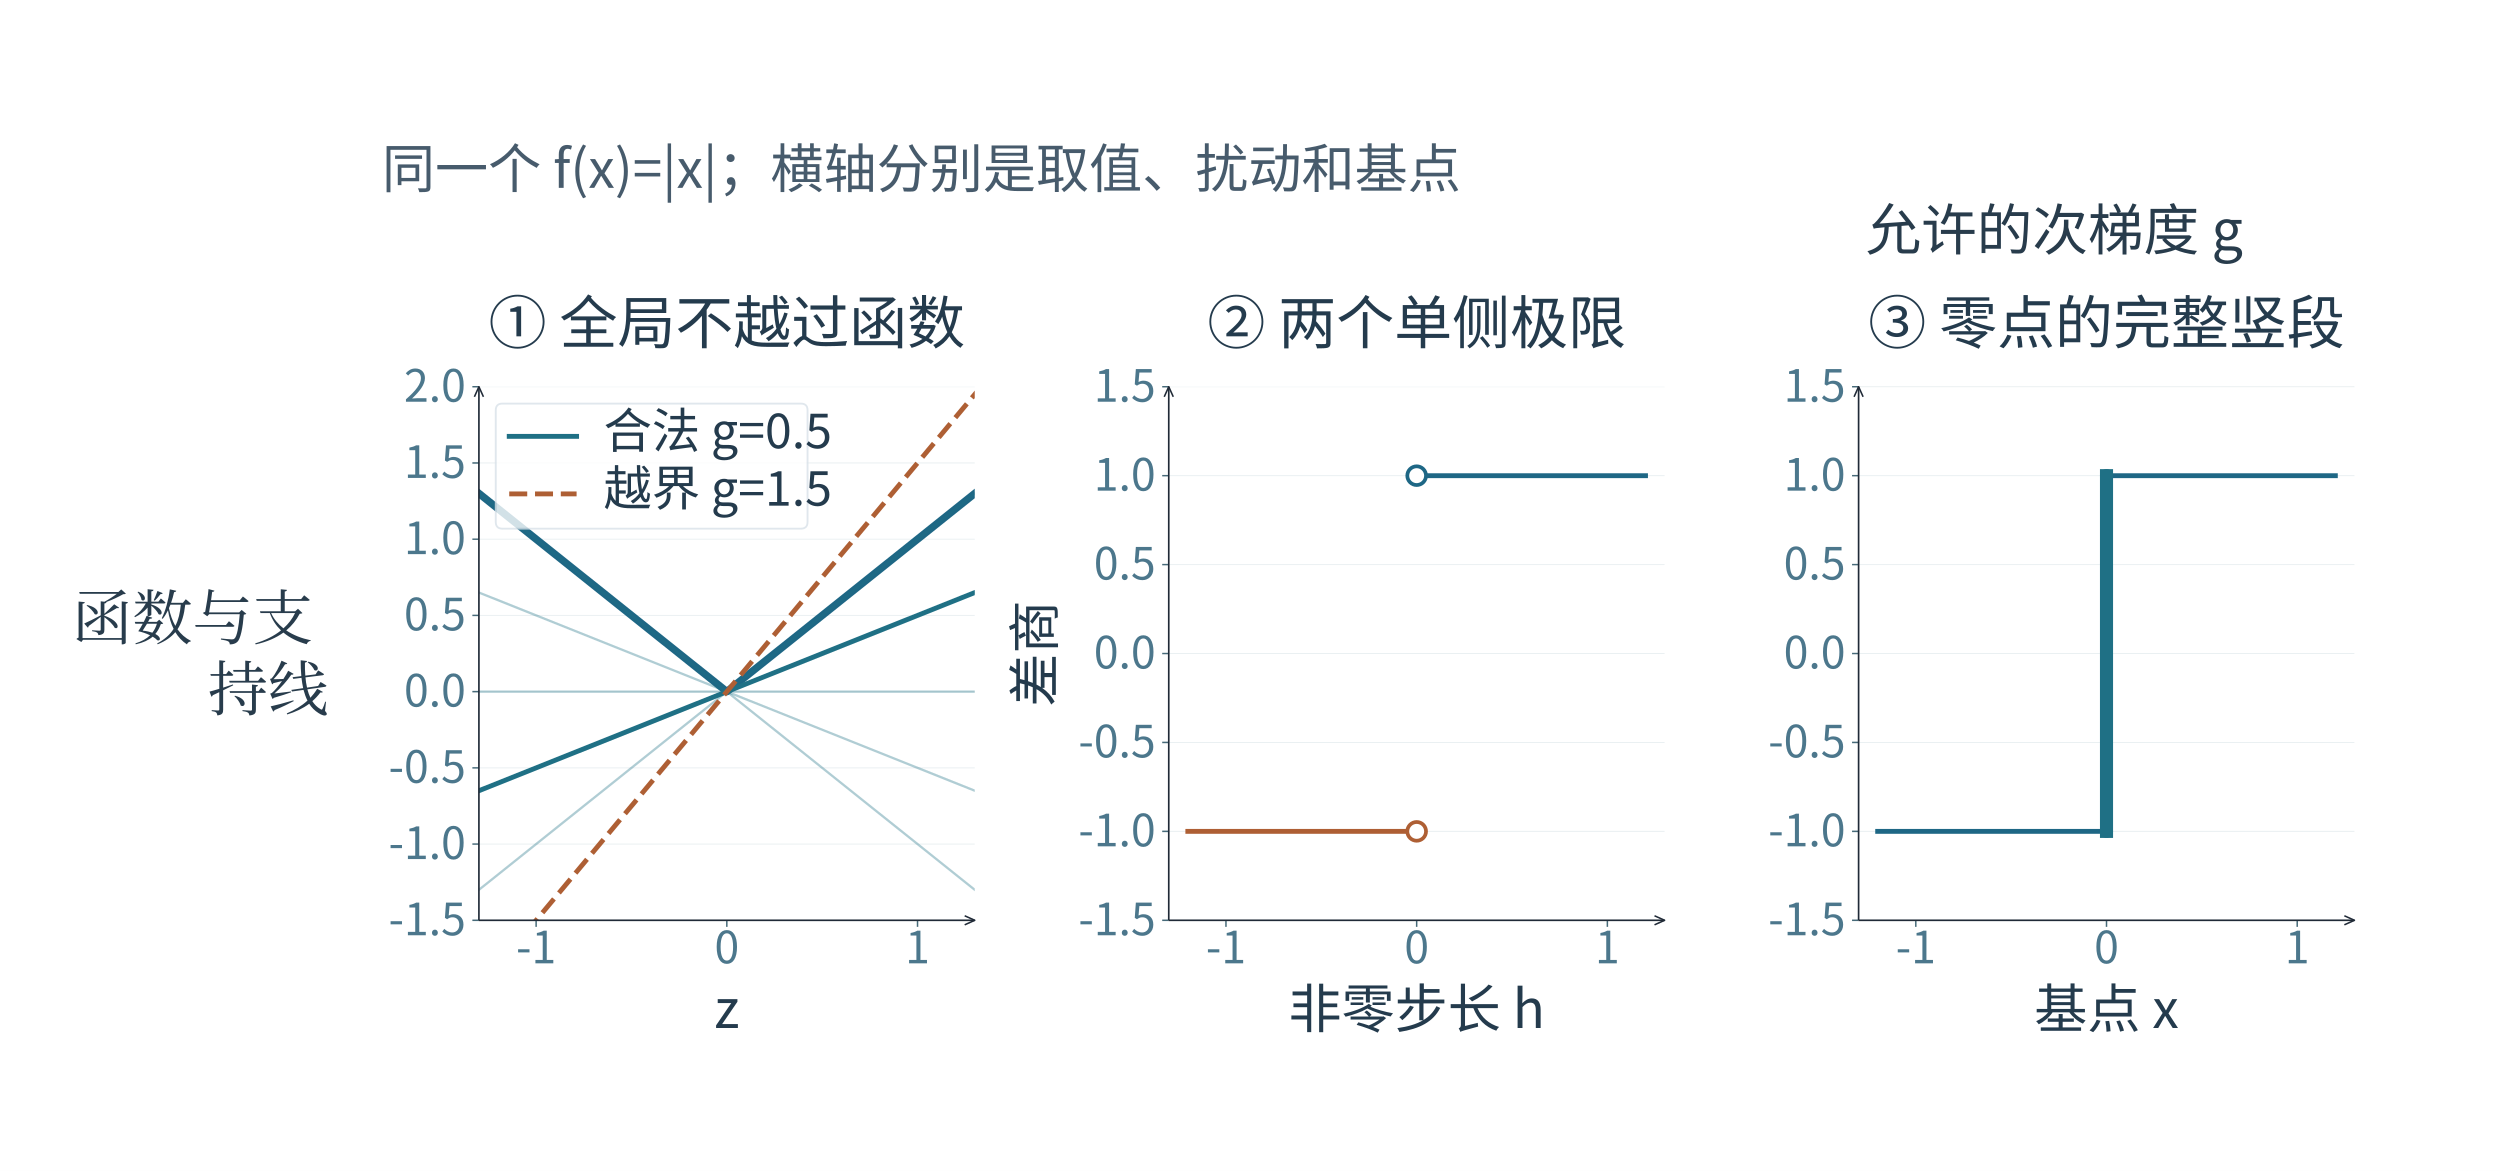
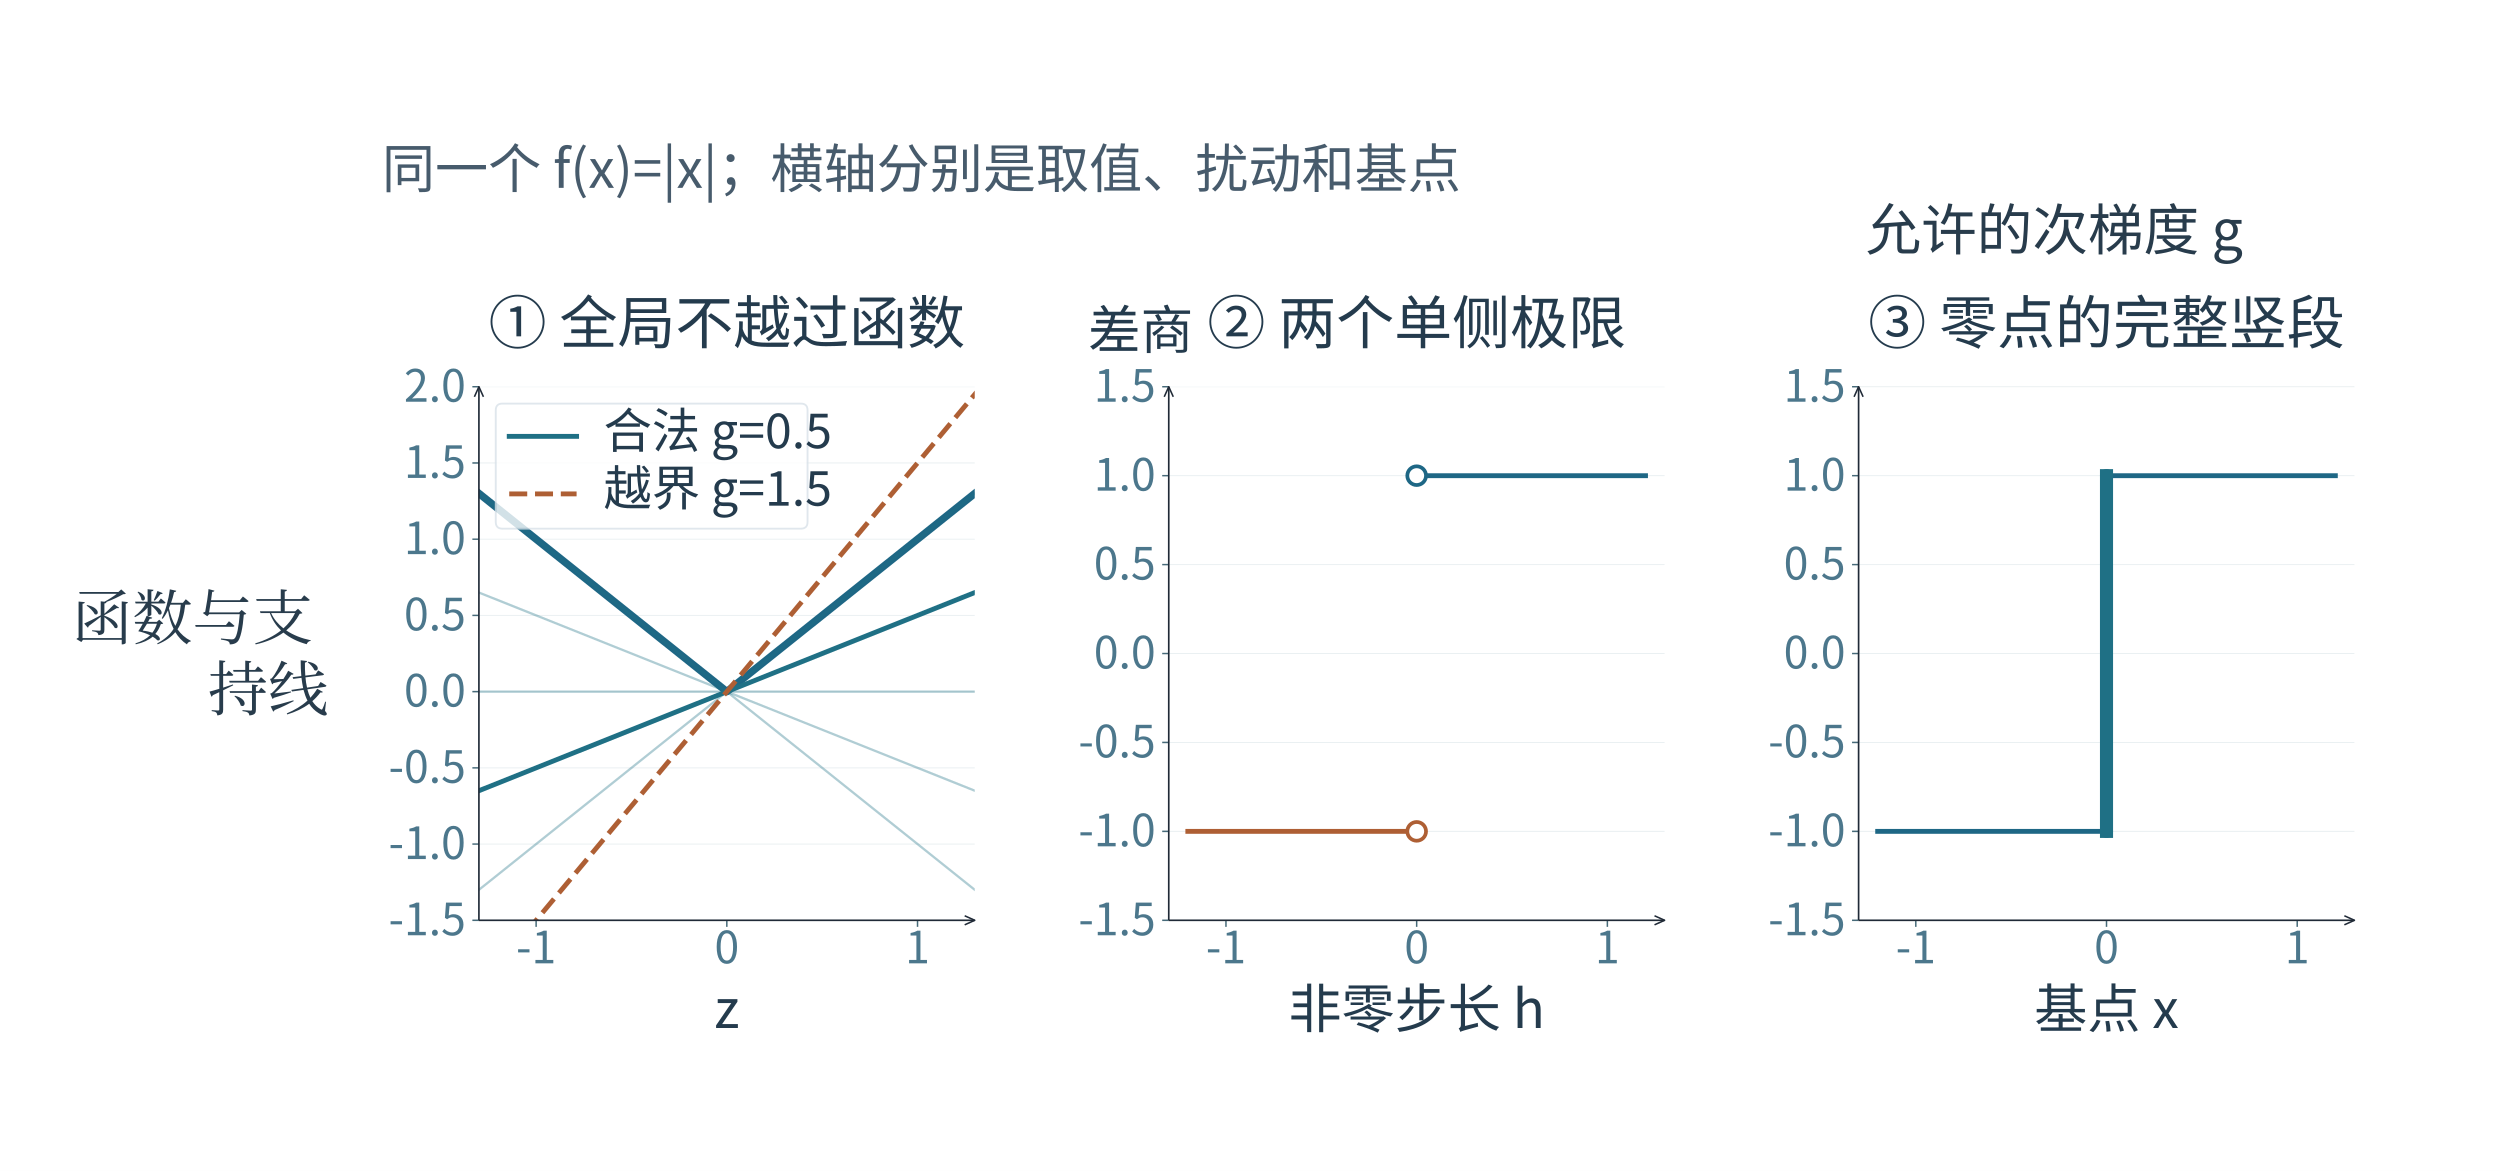
<svg xmlns="http://www.w3.org/2000/svg" xmlns:xlink="http://www.w3.org/1999/xlink" width="1079.3" height="505.512" viewBox="-99.546 27.244 1079.3 505.512" role="img" aria-labelledby="artwork-title artwork-desc">
  <defs>
    <clipPath id="artwork-view">
      <rect x="25" y="76" width="910" height="415.705" />
    </clipPath>
  </defs>
  <rect id="edition-paper" x="-99.546" y="27.244" width="1079.3" height="505.512" fill="#ffffff" />
  <svg id="edition-view" x="-79.79" y="47" width="1039.79" height="466" viewBox="-79.79 47 1039.79 466" overflow="hidden">
    <rect x="-79.79" y="47" width="1039.79" height="466" fill="#ffffff" id="plate-canvas" />
    <rect width="960" height="513" fill="#ffffff" />
    <g clip-path="url(#artwork-view)">
      <g transform="translate(23.44886 42.39205) scale(0.807884)">
        <g>
          <defs>
            <style type="text/css">*{stroke-linejoin: round; stroke-linecap: butt}</style>
          </defs>
          <g id="figure_1">
            <g id="patch_1">
              <path d="M 0 648 L 1152 648 L 1152 0 L 0 0 z " style="fill: #ffffff" />
            </g>
            <g id="axes_1">
              <g id="patch_2">
                <path d="M 103.68 473.04 L 368.64 473.04 L 368.64 187.92 L 103.68 187.92 z " style="fill: #ffffff" />
              </g>
              <g id="matplotlib.axis_1">
                <g id="xtick_1">
                  <g id="line2d_1">
      </g>
                  <g id="line2d_2">
                    <defs>
                      <path id="mc20c2d56a5" d="M 0 0 L 0 3.5 " style="stroke: #466a79; stroke-width: 0.8" />
                    </defs>
                    <g>
                      <use xlink:href="#mc20c2d56a5" x="134.252" y="473.04" style="fill: #466a79; stroke: #466a79; stroke-width: 0.8" />
                    </g>
                  </g>
                  <g id="text_1">
                    <text style="font-size: 23.8px; font-family: Microsoft YaHei, Noto Sans CJK SC, Arial, sans-serif; text-anchor: middle; fill: #4c778c" x="134.252" y="496.027" transform="rotate(-0 134.2523 496.0275)">-1</text>
                  </g>
                </g>
                <g id="xtick_2">
                  <g id="line2d_3">
      </g>
                  <g id="line2d_4">
                    <g>
                      <use xlink:href="#mc20c2d56a5" x="236.16" y="473.04" style="fill: #466a79; stroke: #466a79; stroke-width: 0.8" />
                    </g>
                  </g>
                  <g id="text_2">
                    <text style="font-size: 23.8px; font-family: Microsoft YaHei, Noto Sans CJK SC, Arial, sans-serif; text-anchor: middle; fill: #4c778c" x="236.16" y="496.027" transform="rotate(-0 236.16 496.0275)">0</text>
                  </g>
                </g>
                <g id="xtick_3">
                  <g id="line2d_5">
      </g>
                  <g id="line2d_6">
                    <g>
                      <use xlink:href="#mc20c2d56a5" x="338.068" y="473.04" style="fill: #466a79; stroke: #466a79; stroke-width: 0.8" />
                    </g>
                  </g>
                  <g id="text_3">
                    <text style="font-size: 23.8px; font-family: Microsoft YaHei, Noto Sans CJK SC, Arial, sans-serif; text-anchor: middle; fill: #4c778c" x="338.068" y="496.027" transform="rotate(-0 338.0677 496.0275)">1</text>
                  </g>
                </g>
                <g id="text_4">
                  <text style="font-size: 28.38px; font-family: Microsoft YaHei, Noto Sans CJK SC, Arial, sans-serif; text-anchor: middle; fill: #243b4d" x="236.16" y="530.586" transform="rotate(-0 236.16 530.5856)">z</text>
                </g>
              </g>
              <g id="matplotlib.axis_2">
                <g id="ytick_1">
                  <g id="line2d_7">
                    <line x1="103.68" y1="473.04" x2="368.64" y2="473.04" stroke="#d6e2e5" stroke-width="0.51" stroke-opacity="0.55" clip-path="url(#pb90076a362)" />
                  </g>
                  <g id="line2d_8">
                    <defs>
                      <path id="md9bd93ec1b" d="M 0 0 L -3.5 0 " style="stroke: #466a79; stroke-width: 0.8" />
                    </defs>
                    <g>
                      <use xlink:href="#md9bd93ec1b" x="103.68" y="473.04" style="fill: #466a79; stroke: #466a79; stroke-width: 0.8" />
                    </g>
                  </g>
                  <g id="text_5">
                    <text style="font-size: 23.8px; font-family: Microsoft YaHei, Noto Sans CJK SC, Arial, sans-serif; text-anchor: end; fill: #4c778c" x="96.68" y="481.034" transform="rotate(-0 96.68 481.0337)">-1.5</text>
                  </g>
                </g>
                <g id="ytick_2">
                  <g id="line2d_9">
                    <line x1="103.68" y1="432.309" x2="368.64" y2="432.309" stroke="#d6e2e5" stroke-width="0.51" stroke-opacity="0.55" clip-path="url(#pb90076a362)" />
                  </g>
                  <g id="line2d_10">
                    <g>
                      <use xlink:href="#md9bd93ec1b" x="103.68" y="432.309" style="fill: #466a79; stroke: #466a79; stroke-width: 0.8" />
                    </g>
                  </g>
                  <g id="text_6">
                    <text style="font-size: 23.8px; font-family: Microsoft YaHei, Noto Sans CJK SC, Arial, sans-serif; text-anchor: end; fill: #4c778c" x="96.68" y="440.302" transform="rotate(-0 96.68 440.3023)">-1.0</text>
                  </g>
                </g>
                <g id="ytick_3">
                  <g id="line2d_11">
                    <line x1="103.68" y1="391.577" x2="368.64" y2="391.577" stroke="#d6e2e5" stroke-width="0.51" stroke-opacity="0.55" clip-path="url(#pb90076a362)" />
                  </g>
                  <g id="line2d_12">
                    <g>
                      <use xlink:href="#md9bd93ec1b" x="103.68" y="391.577" style="fill: #466a79; stroke: #466a79; stroke-width: 0.8" />
                    </g>
                  </g>
                  <g id="text_7">
                    <text style="font-size: 23.8px; font-family: Microsoft YaHei, Noto Sans CJK SC, Arial, sans-serif; text-anchor: end; fill: #4c778c" x="96.68" y="399.571" transform="rotate(-0 96.68 399.5709)">-0.5</text>
                  </g>
                </g>
                <g id="ytick_4">
                  <g id="line2d_13">
                    <line x1="103.68" y1="350.846" x2="368.64" y2="350.846" stroke="#d6e2e5" stroke-width="0.51" stroke-opacity="0.55" clip-path="url(#pb90076a362)" />
                  </g>
                  <g id="line2d_14">
                    <g>
                      <use xlink:href="#md9bd93ec1b" x="103.68" y="350.846" style="fill: #466a79; stroke: #466a79; stroke-width: 0.8" />
                    </g>
                  </g>
                  <g id="text_8">
                    <text style="font-size: 23.8px; font-family: Microsoft YaHei, Noto Sans CJK SC, Arial, sans-serif; text-anchor: end; fill: #4c778c" x="96.68" y="358.839" transform="rotate(-0 96.68 358.8395)">0.0</text>
                  </g>
                </g>
                <g id="ytick_5">
                  <g id="line2d_15">
                    <line x1="103.68" y1="310.114" x2="368.64" y2="310.114" stroke="#d6e2e5" stroke-width="0.51" stroke-opacity="0.55" clip-path="url(#pb90076a362)" />
                  </g>
                  <g id="line2d_16">
                    <g>
                      <use xlink:href="#md9bd93ec1b" x="103.68" y="310.114" style="fill: #466a79; stroke: #466a79; stroke-width: 0.8" />
                    </g>
                  </g>
                  <g id="text_9">
                    <text style="font-size: 23.8px; font-family: Microsoft YaHei, Noto Sans CJK SC, Arial, sans-serif; text-anchor: end; fill: #4c778c" x="96.68" y="318.108" transform="rotate(-0 96.68 318.108)">0.5</text>
                  </g>
                </g>
                <g id="ytick_6">
                  <g id="line2d_17">
                    <line x1="103.68" y1="269.383" x2="368.64" y2="269.383" stroke="#d6e2e5" stroke-width="0.51" stroke-opacity="0.55" clip-path="url(#pb90076a362)" />
                  </g>
                  <g id="line2d_18">
                    <g>
                      <use xlink:href="#md9bd93ec1b" x="103.68" y="269.383" style="fill: #466a79; stroke: #466a79; stroke-width: 0.8" />
                    </g>
                  </g>
                  <g id="text_10">
                    <text style="font-size: 23.8px; font-family: Microsoft YaHei, Noto Sans CJK SC, Arial, sans-serif; text-anchor: end; fill: #4c778c" x="96.68" y="277.377" transform="rotate(-0 96.68 277.3766)">1.0</text>
                  </g>
                </g>
                <g id="ytick_7">
                  <g id="line2d_19">
                    <line x1="103.68" y1="228.651" x2="368.64" y2="228.651" stroke="#d6e2e5" stroke-width="0.51" stroke-opacity="0.55" clip-path="url(#pb90076a362)" />
                  </g>
                  <g id="line2d_20">
                    <g>
                      <use xlink:href="#md9bd93ec1b" x="103.68" y="228.651" style="fill: #466a79; stroke: #466a79; stroke-width: 0.8" />
                    </g>
                  </g>
                  <g id="text_11">
                    <text style="font-size: 23.8px; font-family: Microsoft YaHei, Noto Sans CJK SC, Arial, sans-serif; text-anchor: end; fill: #4c778c" x="96.68" y="236.645" transform="rotate(-0 96.68 236.6452)">1.5</text>
                  </g>
                </g>
                <g id="ytick_8">
                  <g id="line2d_21">
                    <line x1="103.68" y1="187.92" x2="368.64" y2="187.92" stroke="#d6e2e5" stroke-width="0.51" stroke-opacity="0.55" clip-path="url(#pb90076a362)" />
                  </g>
                  <g id="line2d_22">
                    <g>
                      <use xlink:href="#md9bd93ec1b" x="103.68" y="187.92" style="fill: #466a79; stroke: #466a79; stroke-width: 0.8" />
                    </g>
                  </g>
                  <g id="text_12">
                    <text style="font-size: 23.8px; font-family: Microsoft YaHei, Noto Sans CJK SC, Arial, sans-serif; text-anchor: end; fill: #4c778c" x="96.68" y="195.914" transform="rotate(-0 96.68 195.9137)">2.0</text>
                  </g>
                </g>
              </g>
              <g id="line2d_23">
                <polyline clip-path="url(#pb90076a362)" style="fill: none; stroke: #1e6785; stroke-width: 4; stroke-linecap: square" points="93.489,236.798 236.16,350.846 378.831,236.798 378.831,236.798" />
              </g>
              <g id="line2d_24">
                <polyline clip-path="url(#pb90076a362)" style="fill: none; stroke: #1f7085; stroke-opacity: 0.35; stroke-linecap: square" stroke-width="1.23" points="93.489,236.798 378.831,464.894 378.831,464.894" />
              </g>
              <g id="line2d_25">
                <polyline clip-path="url(#pb90076a362)" style="fill: none; stroke: #1f7085; stroke-opacity: 0.35; stroke-linecap: square" stroke-width="1.23" points="93.489,293.822 378.831,407.87 378.831,407.87" />
              </g>
              <g id="line2d_26">
                <polyline clip-path="url(#pb90076a362)" style="fill: none; stroke: #1f7085; stroke-opacity: 0.35; stroke-linecap: square" stroke-width="1.23" points="93.489,350.846 378.831,350.846 378.831,350.846" />
              </g>
              <g id="line2d_27">
                <polyline clip-path="url(#pb90076a362)" style="fill: none; stroke: #1f7085; stroke-opacity: 0.35; stroke-linecap: square" stroke-width="1.23" points="93.489,407.87 378.831,293.822 378.831,293.822" />
              </g>
              <g id="line2d_28">
                <polyline clip-path="url(#pb90076a362)" style="fill: none; stroke: #1f7085; stroke-opacity: 0.35; stroke-linecap: square" stroke-width="1.23" points="93.489,464.894 378.831,236.798 378.831,236.798" />
              </g>
              <g id="line2d_29">
                <polyline clip-path="url(#pb90076a362)" style="fill: none; stroke: #1f7085; stroke-width: 2.6; stroke-linecap: square" points="93.489,407.87 378.831,293.822 378.831,293.822" />
              </g>
              <g id="line2d_30">
                <polyline clip-path="url(#pb90076a362)" style="fill: none; stroke-dasharray: 9.62,4.16; stroke-dashoffset: 0; stroke: #ae5f34; stroke-width: 2.6" points="93.489,521.918 378.831,179.774 378.831,179.774" />
              </g>
              <g id="patch_3">
                <line x1="103.68" y1="473.04" x2="103.68" y2="187.92" stroke="#202a37" stroke-width="0.895" />
                <polyline points="101.263,193.291 103.68,187.92 106.097,193.291" fill="none" stroke="#202a37" stroke-width="0.841" stroke-linejoin="round" stroke-linecap="round" />
              </g>
              <g id="patch_4">
                <line x1="103.68" y1="473.04" x2="368.64" y2="473.04" stroke="#202a37" stroke-width="0.895" />
                <polyline points="363.269,470.623 368.64,473.04 363.269,475.457" fill="none" stroke="#202a37" stroke-width="0.841" stroke-linejoin="round" stroke-linecap="round" />
              </g>
              <g id="text_14">
                <text style="font-size: 30.96px; font-family: Microsoft YaHei, Noto Sans CJK SC, Arial, sans-serif; text-anchor: middle; fill: #243b4d" x="236.16" y="164.92" transform="rotate(-0 236.16 164.92)">① 全局不越过函数</text>
              </g>
              <g id="legend_1">
                <g id="patch_5">
                  <path d="M 116.28 263.757 L 275.699 263.757 Q 279.299 263.757 279.299 260.158 L 279.299 200.52 Q 279.299 196.92 275.699 196.92 L 116.28 196.92 Q 112.68 196.92 112.68 200.52 L 112.68 260.158 Q 112.68 263.757 116.28 263.757 z " style="fill: #ffffff; opacity: 0.8; stroke: #d8e1e8; stroke-linejoin: miter" />
                </g>
                <g id="line2d_31">
                  <polyline style="fill: none; stroke: #1f7085; stroke-width: 2.6; stroke-linecap: square" points="119.88,214.451 137.88,214.451 155.88,214.451" />
                </g>
                <g id="text_15">
                  <text style="font-size: 25.8px; font-family: Microsoft YaHei, Noto Sans CJK SC, Arial, sans-serif; text-anchor: start; fill: #243b4d" x="170.28" y="220.751" transform="rotate(-0 170.28 220.7512)">合法 g=0.5</text>
                </g>
                <g id="line2d_32">
                  <polyline style="fill: none; stroke-dasharray: 9.62,4.16; stroke-dashoffset: 0; stroke: #ae5f34; stroke-width: 2.6" points="119.88,245.17 137.88,245.17 155.88,245.17" />
                </g>
                <g id="text_16">
                  <text style="font-size: 25.8px; font-family: Microsoft YaHei, Noto Sans CJK SC, Arial, sans-serif; text-anchor: start; fill: #243b4d" x="170.28" y="251.47" transform="rotate(-0 170.28 251.47)">越界 g=1.5</text>
                </g>
              </g>
            </g>
            <g id="axes_2">
              <g id="patch_6">
                <path d="M 472.32 473.04 L 737.28 473.04 L 737.28 187.92 L 472.32 187.92 z " style="fill: #ffffff" />
              </g>
              <g id="matplotlib.axis_3">
                <g id="xtick_4">
                  <g id="line2d_33">
      </g>
                  <g id="line2d_34">
                    <g>
                      <use xlink:href="#mc20c2d56a5" x="502.892" y="473.04" style="fill: #466a79; stroke: #466a79; stroke-width: 0.8" />
                    </g>
                  </g>
                  <g id="text_17">
                    <text style="font-size: 23.8px; font-family: Microsoft YaHei, Noto Sans CJK SC, Arial, sans-serif; text-anchor: middle; fill: #4c778c" x="502.892" y="496.027" transform="rotate(-0 502.8923 496.0275)">-1</text>
                  </g>
                </g>
                <g id="xtick_5">
                  <g id="line2d_35">
      </g>
                  <g id="line2d_36">
                    <g>
                      <use xlink:href="#mc20c2d56a5" x="604.8" y="473.04" style="fill: #466a79; stroke: #466a79; stroke-width: 0.8" />
                    </g>
                  </g>
                  <g id="text_18">
                    <text style="font-size: 23.8px; font-family: Microsoft YaHei, Noto Sans CJK SC, Arial, sans-serif; text-anchor: middle; fill: #4c778c" x="604.8" y="496.027" transform="rotate(-0 604.8 496.0275)">0</text>
                  </g>
                </g>
                <g id="xtick_6">
                  <g id="line2d_37">
      </g>
                  <g id="line2d_38">
                    <g>
                      <use xlink:href="#mc20c2d56a5" x="706.708" y="473.04" style="fill: #466a79; stroke: #466a79; stroke-width: 0.8" />
                    </g>
                  </g>
                  <g id="text_19">
                    <text style="font-size: 23.8px; font-family: Microsoft YaHei, Noto Sans CJK SC, Arial, sans-serif; text-anchor: middle; fill: #4c778c" x="706.708" y="496.027" transform="rotate(-0 706.7077 496.0275)">1</text>
                  </g>
                </g>
                <g id="text_20">
                  <text style="font-size: 28.38px; font-family: Microsoft YaHei, Noto Sans CJK SC, Arial, sans-serif; text-anchor: middle; fill: #243b4d" x="604.8" y="530.586" transform="rotate(-0 604.8 530.5856)">非零步长 h</text>
                </g>
              </g>
              <g id="matplotlib.axis_4">
                <g id="ytick_9">
                  <g id="line2d_39">
                    <line x1="472.32" y1="473.04" x2="737.28" y2="473.04" stroke="#d6e2e5" stroke-width="0.51" stroke-opacity="0.55" clip-path="url(#p699b8a255c)" />
                  </g>
                  <g id="line2d_40">
                    <g>
                      <use xlink:href="#md9bd93ec1b" x="472.32" y="473.04" style="fill: #466a79; stroke: #466a79; stroke-width: 0.8" />
                    </g>
                  </g>
                  <g id="text_21">
                    <text style="font-size: 23.8px; font-family: Microsoft YaHei, Noto Sans CJK SC, Arial, sans-serif; text-anchor: end; fill: #4c778c" x="465.32" y="481.034" transform="rotate(-0 465.32 481.0337)">-1.5</text>
                  </g>
                </g>
                <g id="ytick_10">
                  <g id="line2d_41">
                    <line x1="472.32" y1="425.52" x2="737.28" y2="425.52" stroke="#d6e2e5" stroke-width="0.51" stroke-opacity="0.55" clip-path="url(#p699b8a255c)" />
                  </g>
                  <g id="line2d_42">
                    <g>
                      <use xlink:href="#md9bd93ec1b" x="472.32" y="425.52" style="fill: #466a79; stroke: #466a79; stroke-width: 0.8" />
                    </g>
                  </g>
                  <g id="text_22">
                    <text style="font-size: 23.8px; font-family: Microsoft YaHei, Noto Sans CJK SC, Arial, sans-serif; text-anchor: end; fill: #4c778c" x="465.32" y="433.514" transform="rotate(-0 465.32 433.5138)">-1.0</text>
                  </g>
                </g>
                <g id="ytick_11">
                  <g id="line2d_43">
                    <line x1="472.32" y1="378" x2="737.28" y2="378" stroke="#d6e2e5" stroke-width="0.51" stroke-opacity="0.55" clip-path="url(#p699b8a255c)" />
                  </g>
                  <g id="line2d_44">
                    <g>
                      <use xlink:href="#md9bd93ec1b" x="472.32" y="378" style="fill: #466a79; stroke: #466a79; stroke-width: 0.8" />
                    </g>
                  </g>
                  <g id="text_23">
                    <text style="font-size: 23.8px; font-family: Microsoft YaHei, Noto Sans CJK SC, Arial, sans-serif; text-anchor: end; fill: #4c778c" x="465.32" y="385.994" transform="rotate(-0 465.32 385.9937)">-0.5</text>
                  </g>
                </g>
                <g id="ytick_12">
                  <g id="line2d_45">
                    <line x1="472.32" y1="330.48" x2="737.28" y2="330.48" stroke="#d6e2e5" stroke-width="0.51" stroke-opacity="0.55" clip-path="url(#p699b8a255c)" />
                  </g>
                  <g id="line2d_46">
                    <g>
                      <use xlink:href="#md9bd93ec1b" x="472.32" y="330.48" style="fill: #466a79; stroke: #466a79; stroke-width: 0.8" />
                    </g>
                  </g>
                  <g id="text_24">
                    <text style="font-size: 23.8px; font-family: Microsoft YaHei, Noto Sans CJK SC, Arial, sans-serif; text-anchor: end; fill: #4c778c" x="465.32" y="338.474" transform="rotate(-0 465.32 338.4737)">0.0</text>
                  </g>
                </g>
                <g id="ytick_13">
                  <g id="line2d_47">
                    <line x1="472.32" y1="282.96" x2="737.28" y2="282.96" stroke="#d6e2e5" stroke-width="0.51" stroke-opacity="0.55" clip-path="url(#p699b8a255c)" />
                  </g>
                  <g id="line2d_48">
                    <g>
                      <use xlink:href="#md9bd93ec1b" x="472.32" y="282.96" style="fill: #466a79; stroke: #466a79; stroke-width: 0.8" />
                    </g>
                  </g>
                  <g id="text_25">
                    <text style="font-size: 23.8px; font-family: Microsoft YaHei, Noto Sans CJK SC, Arial, sans-serif; text-anchor: end; fill: #4c778c" x="465.32" y="290.954" transform="rotate(-0 465.32 290.9538)">0.5</text>
                  </g>
                </g>
                <g id="ytick_14">
                  <g id="line2d_49">
                    <line x1="472.32" y1="235.44" x2="737.28" y2="235.44" stroke="#d6e2e5" stroke-width="0.51" stroke-opacity="0.55" clip-path="url(#p699b8a255c)" />
                  </g>
                  <g id="line2d_50">
                    <g>
                      <use xlink:href="#md9bd93ec1b" x="472.32" y="235.44" style="fill: #466a79; stroke: #466a79; stroke-width: 0.8" />
                    </g>
                  </g>
                  <g id="text_26">
                    <text style="font-size: 23.8px; font-family: Microsoft YaHei, Noto Sans CJK SC, Arial, sans-serif; text-anchor: end; fill: #4c778c" x="465.32" y="243.434" transform="rotate(-0 465.32 243.4338)">1.0</text>
                  </g>
                </g>
                <g id="ytick_15">
                  <g id="line2d_51">
                    <line x1="472.32" y1="187.92" x2="737.28" y2="187.92" stroke="#d6e2e5" stroke-width="0.51" stroke-opacity="0.55" clip-path="url(#p699b8a255c)" />
                  </g>
                  <g id="line2d_52">
                    <g>
                      <use xlink:href="#md9bd93ec1b" x="472.32" y="187.92" style="fill: #466a79; stroke: #466a79; stroke-width: 0.8" />
                    </g>
                  </g>
                  <g id="text_27">
                    <text style="font-size: 23.8px; font-family: Microsoft YaHei, Noto Sans CJK SC, Arial, sans-serif; text-anchor: end; fill: #4c778c" x="465.32" y="195.914" transform="rotate(-0 465.32 195.9137)">1.5</text>
                  </g>
                </g>
                <g id="text_28">
-                   <text style="font-size: 28.38px; font-family: Microsoft YaHei, Noto Sans CJK SC, Arial, sans-serif; text-anchor: middle; fill: #243b4d" x="410.926" y="330.48" transform="rotate(-90 410.9259 330.48)">差商</text>
-                 </g>
+      </g>
              </g>
              <g id="line2d_53">
                <line clip-path="url(#p699b8a255c)" style="fill: none; stroke: #ae5f34; stroke-width: 2.6; stroke-linecap: square" x1="482.511" y1="425.52" x2="604.8" y2="425.52" />
              </g>
              <g id="line2d_54">
                <line clip-path="url(#p699b8a255c)" style="fill: none; stroke: #1e6785; stroke-width: 2.6; stroke-linecap: square" x1="604.8" y1="235.44" x2="727.089" y2="235.44" />
              </g>
              <g id="line2d_55">
                <defs>
                  <path id="m1ab449c473" d="M 0 5 C 1.326 5 2.598 4.473 3.536 3.536 C 4.473 2.598 5 1.326 5 0 C 5 -1.326 4.473 -2.598 3.536 -3.536 C 2.598 -4.473 1.326 -5 0 -5 C -1.326 -5 -2.598 -4.473 -3.536 -3.536 C -4.473 -2.598 -5 -1.326 -5 0 C -5 1.326 -4.473 2.598 -3.536 3.536 C -2.598 4.473 -1.326 5 0 5 z " style="stroke: #ae5f34; stroke-width: 2" />
                </defs>
                <g clip-path="url(#p699b8a255c)">
                  <use xlink:href="#m1ab449c473" x="604.8" y="425.52" style="fill: #ffffff; stroke: #ae5f34; stroke-width: 2" />
                </g>
              </g>
              <g id="line2d_56">
                <defs>
                  <path id="mb59bf108a5" d="M 0 5 C 1.326 5 2.598 4.473 3.536 3.536 C 4.473 2.598 5 1.326 5 0 C 5 -1.326 4.473 -2.598 3.536 -3.536 C 2.598 -4.473 1.326 -5 0 -5 C -1.326 -5 -2.598 -4.473 -3.536 -3.536 C -4.473 -2.598 -5 -1.326 -5 0 C -5 1.326 -4.473 2.598 -3.536 3.536 C -2.598 4.473 -1.326 5 0 5 z " style="stroke: #1e6785; stroke-width: 2" />
                </defs>
                <g clip-path="url(#p699b8a255c)">
                  <use xlink:href="#mb59bf108a5" x="604.8" y="235.44" style="fill: #ffffff; stroke: #1e6785; stroke-width: 2" />
                </g>
              </g>
              <g id="patch_7">
                <line x1="472.32" y1="473.04" x2="472.32" y2="187.92" stroke="#202a37" stroke-width="0.895" />
                <polyline points="469.903,193.291 472.32,187.92 474.737,193.291" fill="none" stroke="#202a37" stroke-width="0.841" stroke-linejoin="round" stroke-linecap="round" />
              </g>
              <g id="patch_8">
                <line x1="472.32" y1="473.04" x2="737.28" y2="473.04" stroke="#202a37" stroke-width="0.895" />
                <polyline points="731.909,470.623 737.28,473.04 731.909,475.457" fill="none" stroke="#202a37" stroke-width="0.841" stroke-linejoin="round" stroke-linecap="round" />
              </g>
              <g id="text_29">
                <text style="font-size: 30.96px; font-family: Microsoft YaHei, Noto Sans CJK SC, Arial, sans-serif; text-anchor: middle; fill: #243b4d" x="604.8" y="164.92" transform="rotate(-0 604.8 164.92)">② 两个单侧极限</text>
              </g>
            </g>
            <g id="axes_3">
              <g id="patch_9">
                <path d="M 840.96 473.04 L 1105.92 473.04 L 1105.92 187.92 L 840.96 187.92 z " style="fill: #ffffff" />
              </g>
              <g id="matplotlib.axis_5">
                <g id="xtick_7">
                  <g id="line2d_57">
      </g>
                  <g id="line2d_58">
                    <g>
                      <use xlink:href="#mc20c2d56a5" x="871.532" y="473.04" style="fill: #466a79; stroke: #466a79; stroke-width: 0.8" />
                    </g>
                  </g>
                  <g id="text_30">
                    <text style="font-size: 23.8px; font-family: Microsoft YaHei, Noto Sans CJK SC, Arial, sans-serif; text-anchor: middle; fill: #4c778c" x="871.532" y="496.027" transform="rotate(-0 871.5323 496.0275)">-1</text>
                  </g>
                </g>
                <g id="xtick_8">
                  <g id="line2d_59">
      </g>
                  <g id="line2d_60">
                    <g>
                      <use xlink:href="#mc20c2d56a5" x="973.44" y="473.04" style="fill: #466a79; stroke: #466a79; stroke-width: 0.8" />
                    </g>
                  </g>
                  <g id="text_31">
                    <text style="font-size: 23.8px; font-family: Microsoft YaHei, Noto Sans CJK SC, Arial, sans-serif; text-anchor: middle; fill: #4c778c" x="973.44" y="496.027" transform="rotate(-0 973.44 496.0275)">0</text>
                  </g>
                </g>
                <g id="xtick_9">
                  <g id="line2d_61">
      </g>
                  <g id="line2d_62">
                    <g>
                      <use xlink:href="#mc20c2d56a5" x="1075.348" y="473.04" style="fill: #466a79; stroke: #466a79; stroke-width: 0.8" />
                    </g>
                  </g>
                  <g id="text_32">
                    <text style="font-size: 23.8px; font-family: Microsoft YaHei, Noto Sans CJK SC, Arial, sans-serif; text-anchor: middle; fill: #4c778c" x="1075.348" y="496.027" transform="rotate(-0 1075.348 496.0275)">1</text>
                  </g>
                </g>
                <g id="text_33">
                  <text style="font-size: 28.38px; font-family: Microsoft YaHei, Noto Sans CJK SC, Arial, sans-serif; text-anchor: middle; fill: #243b4d" x="973.44" y="530.586" transform="rotate(-0 973.44 530.5856)">基点 x</text>
                </g>
              </g>
              <g id="matplotlib.axis_6">
                <g id="ytick_16">
                  <g id="line2d_63">
                    <line x1="840.96" y1="473.04" x2="1105.92" y2="473.04" stroke="#d6e2e5" stroke-width="0.51" stroke-opacity="0.55" clip-path="url(#p1f2b3d428a)" />
                  </g>
                  <g id="line2d_64">
                    <g>
                      <use xlink:href="#md9bd93ec1b" x="840.96" y="473.04" style="fill: #466a79; stroke: #466a79; stroke-width: 0.8" />
                    </g>
                  </g>
                  <g id="text_34">
                    <text style="font-size: 23.8px; font-family: Microsoft YaHei, Noto Sans CJK SC, Arial, sans-serif; text-anchor: end; fill: #4c778c" x="833.96" y="481.034" transform="rotate(-0 833.96 481.0337)">-1.5</text>
                  </g>
                </g>
                <g id="ytick_17">
                  <g id="line2d_65">
                    <line x1="840.96" y1="425.52" x2="1105.92" y2="425.52" stroke="#d6e2e5" stroke-width="0.51" stroke-opacity="0.55" clip-path="url(#p1f2b3d428a)" />
                  </g>
                  <g id="line2d_66">
                    <g>
                      <use xlink:href="#md9bd93ec1b" x="840.96" y="425.52" style="fill: #466a79; stroke: #466a79; stroke-width: 0.8" />
                    </g>
                  </g>
                  <g id="text_35">
                    <text style="font-size: 23.8px; font-family: Microsoft YaHei, Noto Sans CJK SC, Arial, sans-serif; text-anchor: end; fill: #4c778c" x="833.96" y="433.514" transform="rotate(-0 833.96 433.5138)">-1.0</text>
                  </g>
                </g>
                <g id="ytick_18">
                  <g id="line2d_67">
                    <line x1="840.96" y1="378" x2="1105.92" y2="378" stroke="#d6e2e5" stroke-width="0.51" stroke-opacity="0.55" clip-path="url(#p1f2b3d428a)" />
                  </g>
                  <g id="line2d_68">
                    <g>
                      <use xlink:href="#md9bd93ec1b" x="840.96" y="378" style="fill: #466a79; stroke: #466a79; stroke-width: 0.8" />
                    </g>
                  </g>
                  <g id="text_36">
                    <text style="font-size: 23.8px; font-family: Microsoft YaHei, Noto Sans CJK SC, Arial, sans-serif; text-anchor: end; fill: #4c778c" x="833.96" y="385.994" transform="rotate(-0 833.96 385.9937)">-0.5</text>
                  </g>
                </g>
                <g id="ytick_19">
                  <g id="line2d_69">
                    <line x1="840.96" y1="330.48" x2="1105.92" y2="330.48" stroke="#d6e2e5" stroke-width="0.51" stroke-opacity="0.55" clip-path="url(#p1f2b3d428a)" />
                  </g>
                  <g id="line2d_70">
                    <g>
                      <use xlink:href="#md9bd93ec1b" x="840.96" y="330.48" style="fill: #466a79; stroke: #466a79; stroke-width: 0.8" />
                    </g>
                  </g>
                  <g id="text_37">
                    <text style="font-size: 23.8px; font-family: Microsoft YaHei, Noto Sans CJK SC, Arial, sans-serif; text-anchor: end; fill: #4c778c" x="833.96" y="338.474" transform="rotate(-0 833.96 338.4737)">0.0</text>
                  </g>
                </g>
                <g id="ytick_20">
                  <g id="line2d_71">
                    <line x1="840.96" y1="282.96" x2="1105.92" y2="282.96" stroke="#d6e2e5" stroke-width="0.51" stroke-opacity="0.55" clip-path="url(#p1f2b3d428a)" />
                  </g>
                  <g id="line2d_72">
                    <g>
                      <use xlink:href="#md9bd93ec1b" x="840.96" y="282.96" style="fill: #466a79; stroke: #466a79; stroke-width: 0.8" />
                    </g>
                  </g>
                  <g id="text_38">
                    <text style="font-size: 23.8px; font-family: Microsoft YaHei, Noto Sans CJK SC, Arial, sans-serif; text-anchor: end; fill: #4c778c" x="833.96" y="290.954" transform="rotate(-0 833.96 290.9538)">0.5</text>
                  </g>
                </g>
                <g id="ytick_21">
                  <g id="line2d_73">
                    <line x1="840.96" y1="235.44" x2="1105.92" y2="235.44" stroke="#d6e2e5" stroke-width="0.51" stroke-opacity="0.55" clip-path="url(#p1f2b3d428a)" />
                  </g>
                  <g id="line2d_74">
                    <g>
                      <use xlink:href="#md9bd93ec1b" x="840.96" y="235.44" style="fill: #466a79; stroke: #466a79; stroke-width: 0.8" />
                    </g>
                  </g>
                  <g id="text_39">
                    <text style="font-size: 23.8px; font-family: Microsoft YaHei, Noto Sans CJK SC, Arial, sans-serif; text-anchor: end; fill: #4c778c" x="833.96" y="243.434" transform="rotate(-0 833.96 243.4338)">1.0</text>
                  </g>
                </g>
                <g id="ytick_22">
                  <g id="line2d_75">
                    <line x1="840.96" y1="187.92" x2="1105.92" y2="187.92" stroke="#d6e2e5" stroke-width="0.51" stroke-opacity="0.55" clip-path="url(#p1f2b3d428a)" />
                  </g>
                  <g id="line2d_76">
                    <g>
                      <use xlink:href="#md9bd93ec1b" x="840.96" y="187.92" style="fill: #466a79; stroke: #466a79; stroke-width: 0.8" />
                    </g>
                  </g>
                  <g id="text_40">
                    <text style="font-size: 23.8px; font-family: Microsoft YaHei, Noto Sans CJK SC, Arial, sans-serif; text-anchor: end; fill: #4c778c" x="833.96" y="195.914" transform="rotate(-0 833.96 195.9137)">1.5</text>
                  </g>
                </g>
              </g>
              <g id="line2d_77">
                <line clip-path="url(#p1f2b3d428a)" style="fill: none; stroke: #1e6785; stroke-width: 2.6; stroke-linecap: square" x1="851.151" y1="425.52" x2="973.44" y2="425.52" />
              </g>
              <g id="line2d_78">
                <line clip-path="url(#p1f2b3d428a)" style="fill: none; stroke: #1e6785; stroke-width: 2.6; stroke-linecap: square" x1="973.44" y1="235.44" x2="1095.729" y2="235.44" />
              </g>
              <g id="line2d_79">
                <line clip-path="url(#p1f2b3d428a)" style="fill: none; stroke: #1f7085; stroke-width: 7; stroke-linecap: square" x1="973.44" y1="425.52" x2="973.44" y2="235.44" />
              </g>
              <g id="line2d_80">
                <defs>
                  <path id="meb83407905" d="M 0 3 C 0.796 3 1.559 2.684 2.121 2.121 C 2.684 1.559 3 0.796 3 0 C 3 -0.796 2.684 -1.559 2.121 -2.121 C 1.559 -2.684 0.796 -3 0 -3 C -0.796 -3 -1.559 -2.684 -2.121 -2.121 C -2.684 -1.559 -3 -0.796 -3 0 C -3 0.796 -2.684 1.559 -2.121 2.121 C -1.559 2.684 -0.796 3 0 3 z " style="stroke: #1f7085" />
                </defs>
                <g clip-path="url(#p1f2b3d428a)">
                  <use xlink:href="#meb83407905" x="973.44" y="425.52" style="fill: #1f7085; stroke: #1f7085" />
                  <use xlink:href="#meb83407905" x="973.44" y="235.44" style="fill: #1f7085; stroke: #1f7085" />
                </g>
              </g>
              <g id="patch_10">
                <line x1="840.96" y1="473.04" x2="840.96" y2="187.92" stroke="#202a37" stroke-width="0.895" />
                <polyline points="838.543,193.291 840.96,187.92 843.377,193.291" fill="none" stroke="#202a37" stroke-width="0.841" stroke-linejoin="round" stroke-linecap="round" />
              </g>
              <g id="patch_11">
                <line x1="840.96" y1="473.04" x2="1105.92" y2="473.04" stroke="#202a37" stroke-width="0.895" />
                <polyline points="1100.549,470.623 1105.92,473.04 1100.549,475.457" fill="none" stroke="#202a37" stroke-width="0.841" stroke-linejoin="round" stroke-linecap="round" />
              </g>
              <g id="text_42">
                <text style="font-size: 30.96px; font-family: Microsoft YaHei, Noto Sans CJK SC, Arial, sans-serif; text-anchor: middle; fill: #243b4d" x="973.44" y="164.92" transform="rotate(-0 973.44 164.92)">③ 零点的完整竖段</text>
              </g>
            </g>
            <g id="text_43">
   </g>
            <g id="text_44">
              <text style="font-size: 28.38px; font-family: Microsoft YaHei, Noto Sans CJK SC, Arial, sans-serif; text-anchor: start; fill: #475b6c" x="51.84" y="81.648" transform="rotate(-0 51.84 81.648)">同一个 f(x)=|x|；横轴分别是取值、扰动和基点</text>
            </g>
            <g id="text_45">
   </g>
          </g>
          <defs>
            <clipPath id="pb90076a362">
              <rect x="103.68" y="187.92" width="264.96" height="285.12" />
            </clipPath>
            <clipPath id="p699b8a255c">
              <rect x="472.32" y="187.92" width="264.96" height="285.12" />
            </clipPath>
            <clipPath id="p1f2b3d428a">
              <rect x="840.96" y="187.92" width="264.96" height="285.12" />
            </clipPath>
          </defs>
        </g>
      </g>
    </g>
    <text x="705.847" y="135.21" font-family="Microsoft YaHei, Noto Sans CJK SC, SimSun, serif" font-size="24" fill="#283c4c" text-anchor="start" aria-label="允许的次梯度 g" id="text_41" data-axis-label="matplotlib.axis_6">允许的次梯度 g</text>
    <text x="42.21" y="303.402" text-anchor="end" font-family="SimSun, Noto Serif CJK SC, STSong, Microsoft YaHei, serif" font-size="26" fill="#283c4c" aria-label="函数与支持线" id="text_13" data-axis-label="matplotlib.axis_2">
      <tspan x="42.21" dy="0">函数与支</tspan>
      <tspan x="42.21" dy="30.68">持线</tspan>
    </text>
  </svg>
+   <g transform="translate(392.8849 177.8963) scale(0.8)">
+     <text style="font-size: 28.38px; font-family: Microsoft YaHei, Noto Sans CJK SC, Arial, sans-serif; text-anchor: middle; fill: #243b4d" x="410.926" y="330.48" transform="translate(-410.926 -330.48)">差商</text>
+   </g>
</svg>
